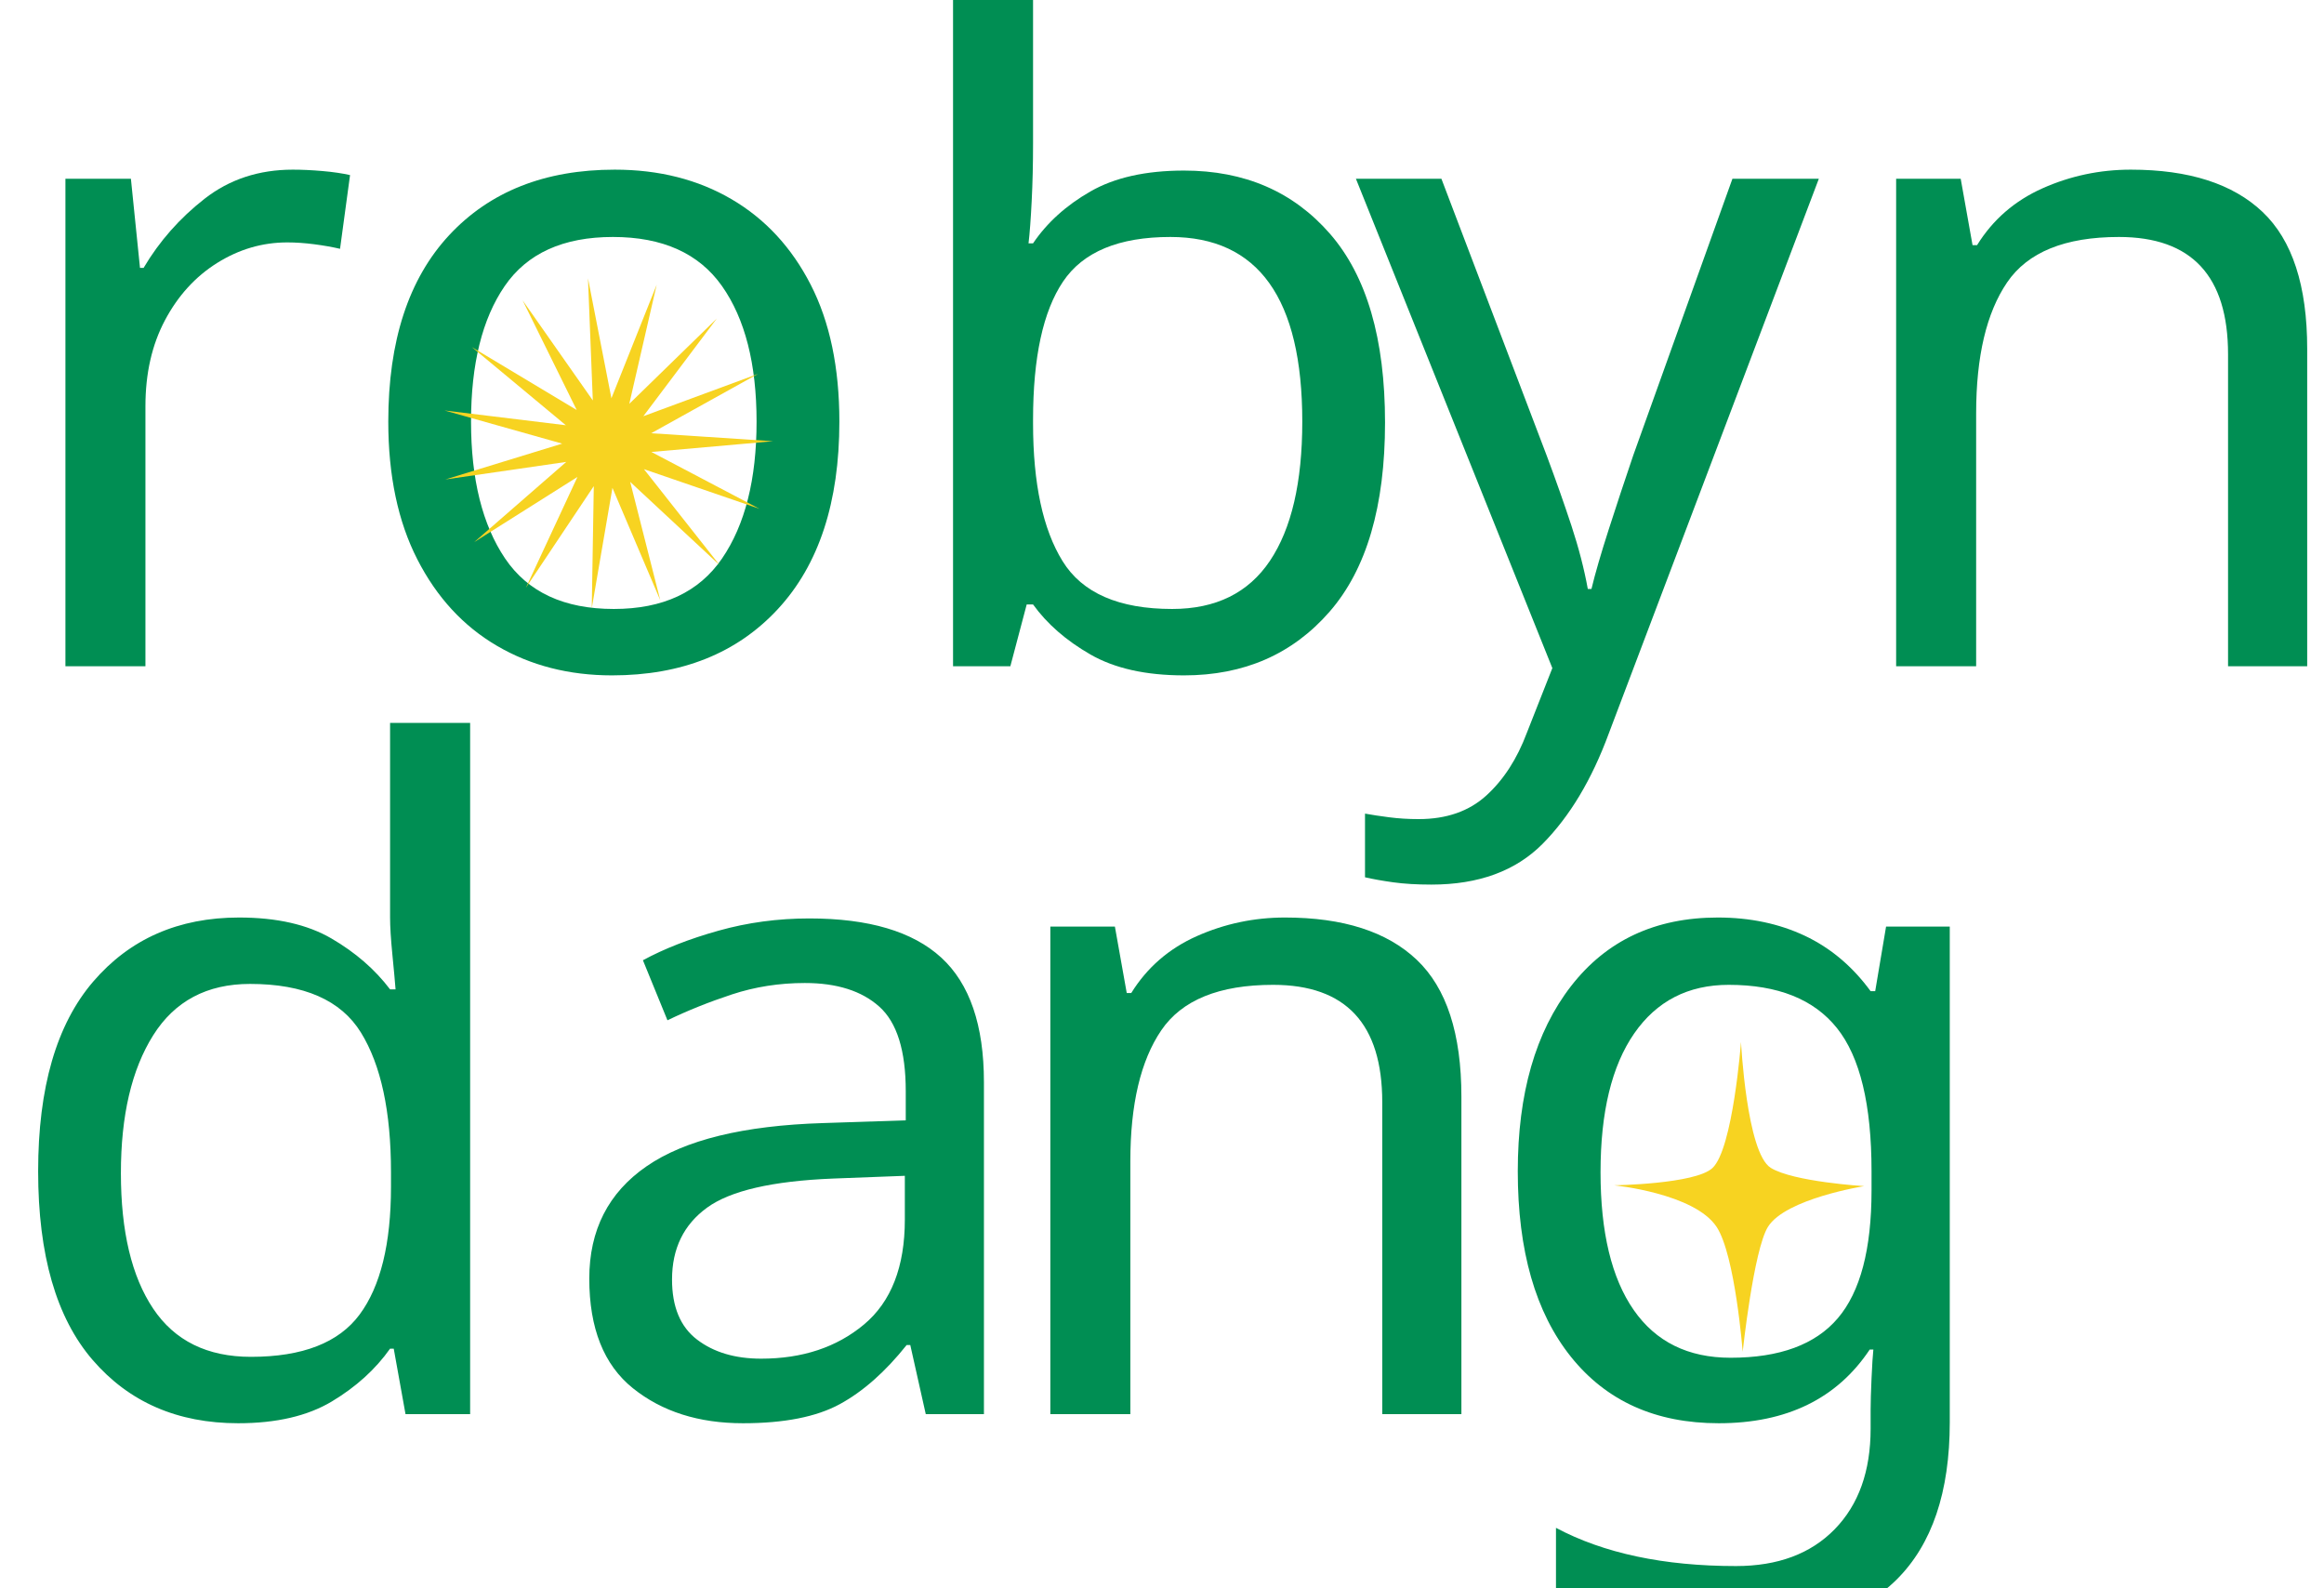
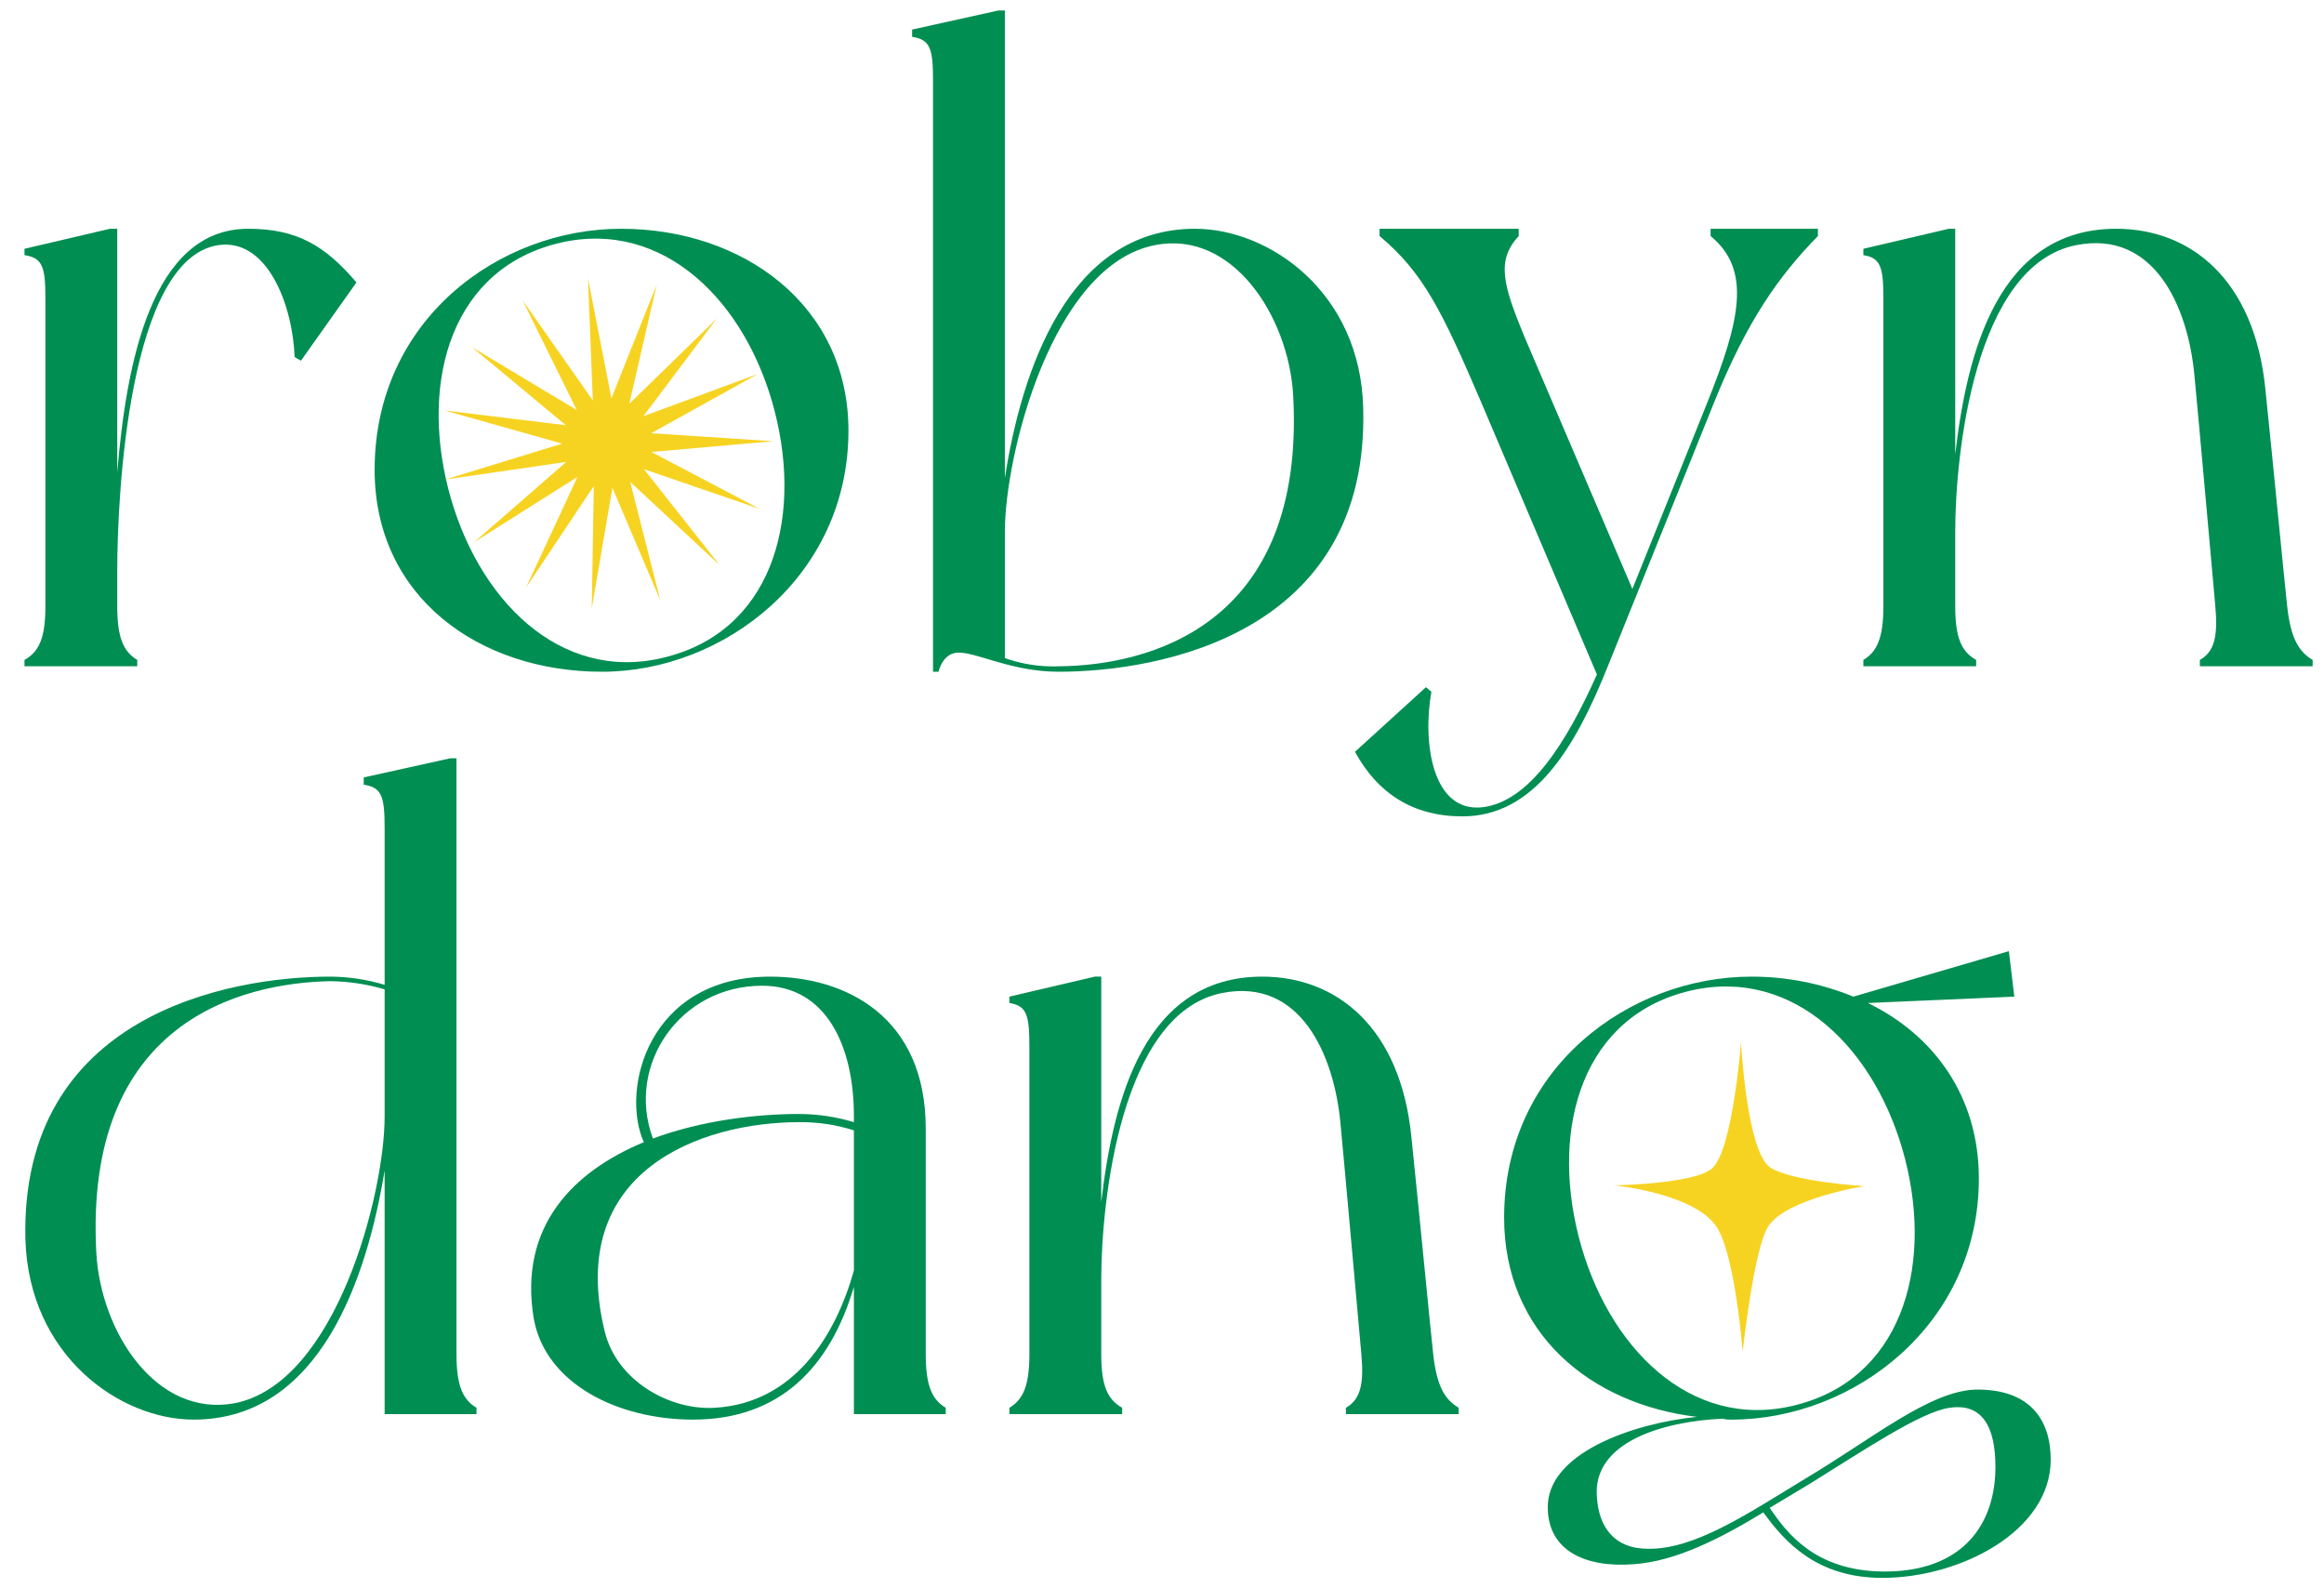
<svg xmlns="http://www.w3.org/2000/svg" width="714.84" height="488.366" viewBox="0 0 714.84 488.366">
-   <text transform="translate(-3.657 204.9108)" font-size="279.736" fill="#008e53" font-family="NewYork">
-     <tspan letter-spacing="-0.02em">r</tspan>
-     <tspan x="107.701" y="0">o</tspan>
-     <tspan x="273.022" y="0" letter-spacing="-0.04em">b</tspan>
-     <tspan x="420.44" y="0">yn </tspan>
-     <tspan x="0" y="230">da</tspan>
-     <tspan x="302.948" y="230" letter-spacing="-0.01em">n</tspan>
-     <tspan x="455.122" y="230">g</tspan>
-   </text>
+   <path d="M109.638,86.861l-17.064,24.058-1.958-1.119c-.559-15.945-8.392-36.646-23.498-34.408C39.702,79.588,36.066,151.76,36.066,175.538v10.91c0,9.791,1.958,13.987,6.154,16.505v1.958H7.532v-1.958c4.476-2.518,6.434-6.714,6.434-16.505V91.896c0-9.791-.839-12.588-6.434-13.428V76.51l26.295-6.154h2.238v74.97c2.797-33.849,10.63-74.97,40.282-74.97C91.454,70.356,100.126,75.671,109.638,86.861Z" fill="#008e53" />
+   <path d="M260.977,132.458c0,44.758-38.324,74.131-75.809,74.131-37.765,0-69.935-22.939-69.935-62.102,0-46.157,38.324-74.131,75.81-74.131S260.977,93.854,260.977,132.458Zm-23.498-8.952c-9.791-33.568-36.086-57.347-67.977-48.115s-40.562,44.199-30.771,78.047c9.791,33.569,36.087,57.627,67.977,48.115C238.598,192.322,247.27,157.355,237.479,123.507Z" fill="#008e53" />
+   <path d="M419.305,125.465c1.958,69.375-62.382,81.124-93.713,81.124-14.546,0-25.456-6.154-31.051-5.875-3.917.28-5.315,3.917-5.875,5.875h-1.679V24.758c0-9.79-.839-12.588-6.434-13.427V9.093l26.575-5.875h1.958V147.005c5.035-32.45,19.302-76.648,58.465-76.648C390.491,70.356,418.466,89.938,419.305,125.465Zm-21.54-3.917c-1.399-24.337-18.743-50.913-42.52-46.157-31.61,6.154-46.157,64.62-46.157,88.118v38.884a44.49,44.49,0,0,0,16.784,2.518C352.727,204.631,401.681,192.882,397.765,121.549Z" fill="#008e53" />
+   <path d="M527.001,124.346s-22.379,55.668-32.45,80.565c-10.071,25.177-22.659,46.157-44.758,46.157-15.106,0-26.016-6.994-33.009-19.862l21.82-19.861,1.678,1.398c-2.797,15.665.28,37.206,15.666,35.527,14.546-1.678,26.016-20.141,35.247-40.842l-35.807-84.202c-11.749-27.414-17.624-39.443-31.051-50.633V70.356h42.8v2.238c-6.994,7.553-4.755,15.106,1.679,30.771l33.289,77.767,22.939-57.067c10.35-25.736,13.707-41.121,1.119-51.472V70.356h33.009v2.238C547.142,84.903,537.351,98.61,527.001,124.346Z" fill="#008e53" />
+   <path d="M711.346,202.953v1.958H676.659v-1.958c4.476-2.518,5.595-7.274,4.755-16.505s-5.035-56.507-6.434-71.054c-1.958-20.98-12.309-44.758-36.366-40.003-31.331,6.154-37.205,64.62-37.205,88.118v22.939c0,9.791,1.958,13.987,6.434,16.505v1.958H573.155v-1.958c4.196-2.518,6.154-6.714,6.154-16.505V91.896c0-9.791-.839-12.588-6.154-13.428V76.51l26.295-6.154h1.958v69.376c3.637-31.331,13.147-69.376,49.514-69.376,22.939,0,42.52,15.665,45.877,49.234,2.797,27.135,5.595,56.507,6.714,66.857C704.633,196.519,707.15,200.435,711.346,202.953Z" fill="#008e53" />
+   <path d="M146.563,434.911H118.309v-74.97C112.994,392.39,98.728,436.59,59.564,436.59c-22.659,0-50.633-19.582-51.752-55.389-1.678-69.096,62.662-80.845,93.713-80.845a58.898,58.898,0,0,1,16.784,2.518V254.758c0-9.79-.839-12.588-6.434-13.427v-2.238l26.575-5.875h1.958v183.229c0,9.791,1.958,13.987,6.154,16.505Zm-28.254-91.475V304.272a61.666,61.666,0,0,0-16.784-2.518c-27.135.56-75.81,12.309-71.893,83.643C31.03,409.734,48.095,436.03,72.153,431.554,103.483,425.4,118.309,366.934,118.309,343.436Z" fill="#008e53" />
+   <path d="M290.903,434.911H262.649V395.748c-7.273,24.616-22.659,40.842-49.514,40.842-22.938,0-45.317-10.91-48.954-31.052C159.425,377.005,176.49,360.22,198.03,351.269c-7.274-16.226,1.398-50.913,38.884-50.913,23.218,0,47.835,12.309,47.835,46.717v69.375c0,9.791,1.958,13.987,6.154,16.505Zm-28.253-44.199V347.632a53.39,53.39,0,0,0-16.784-2.518c-30.492,0-71.893,15.105-59.864,64.34,3.636,15.105,19.861,24.337,33.848,23.498C244.186,431.554,257.055,410.853,262.649,390.712ZM200.827,350.15c15.106-5.595,31.89-7.554,45.038-7.554a58.867,58.867,0,0,1,16.784,2.519v-1.959c0-21.26-8.392-40.002-28.254-40.002C209.219,303.154,192.434,327.491,200.827,350.15Z" fill="#008e53" />
+   <path d="M448.672,432.953v1.958H413.984v-1.958c4.476-2.518,5.595-7.274,4.755-16.505s-5.035-56.507-6.434-71.054c-1.958-20.98-12.309-44.759-36.366-40.003-31.331,6.154-37.205,64.62-37.205,88.118v22.939c0,9.791,1.958,13.987,6.434,16.505v1.958H310.48v-1.958c4.196-2.518,6.154-6.714,6.154-16.505V321.896c0-9.791-.839-12.588-6.154-13.428V306.51l26.295-6.154h1.958v69.375c3.637-31.33,13.147-69.375,49.514-69.375,22.939,0,42.52,15.665,45.877,49.234,2.797,27.135,5.595,56.507,6.714,66.857C441.958,426.518,444.475,430.435,448.672,432.953Z" fill="#008e53" />
+   <path d="M630.778,448.898c0,22.099-27.974,36.366-51.752,36.366-20.141,0-29.932-10.91-36.645-20.142-12.868,7.833-26.855,15.105-40.003,15.945-14.826,1.119-26.016-4.196-26.295-17.064-.56-17.064,26.295-26.295,45.877-28.254-32.73-3.916-59.305-25.735-59.305-61.263,0-46.157,38.604-74.131,76.089-74.131A82.317,82.317,0,0,1,570.074,306.51L617.91,292.523l1.679,13.987-45.038,1.958c20.141,9.791,34.128,28.533,34.128,53.99,0,44.758-38.324,74.131-76.089,74.131a10.472,10.472,0,0,1-2.797-.28c-18.463.84-40.003,7.273-38.604,24.058.56,9.232,5.315,15.945,15.665,15.945,14.267.28,30.492-10.63,48.395-21.54,20.701-12.309,38.044-26.855,52.312-27.414C624.343,427.078,630.778,436.59,630.778,448.898Zm-76.369-17.344c31.611-9.231,40.562-44.199,30.771-78.048-9.791-33.568-36.087-57.347-67.977-48.115s-40.562,44.199-30.771,78.048C496.223,417.007,522.518,441.065,554.409,431.554Zm45.318,1.399c-8.672,1.119-26.575,13.147-42.8,23.218q-6.294,3.778-12.588,7.554c5.315,7.832,13.987,19.302,34.688,19.581,21.54.28,33.569-11.189,34.688-29.652C614.273,440.786,610.916,431.274,599.726,432.953Z" fill="#008e53" />
  <path d="M496.472,364.531s24.923-.356,30.254-5.301c6.302-5.845,8.792-38.787,8.792-38.787s1.725,34.103,9.147,38.716c6.932,4.31,28.734,5.63,28.734,5.63s-24.219,3.825-29.607,12.541c-4.396,7.111-7.758,38.399-7.758,38.399s-2.31-29.748-8.016-38.399C521.194,366.983,496.472,364.531,496.472,364.531Z" fill="#f7d321" />
  <polygon points="221.354 173.808 193.839 148.196 203.099 184.628 188.38 150.038 182.02 187.088 182.643 149.502 161.764 180.762 177.62 146.678 145.832 166.744 174.181 142.056 136.979 147.457 172.919 136.434 136.737 126.237 174.051 130.785 145.145 106.752 177.386 126.085 160.753 92.373 182.341 123.147 180.859 85.585 188.064 122.48 201.988 87.561 193.563 124.198 220.486 97.962 197.889 128.003 233.156 114.986 200.294 133.24 237.805 135.692 200.36 139.001 233.63 156.498 198.077 144.292 221.354 173.808" fill="#f7d321" />
</svg>
